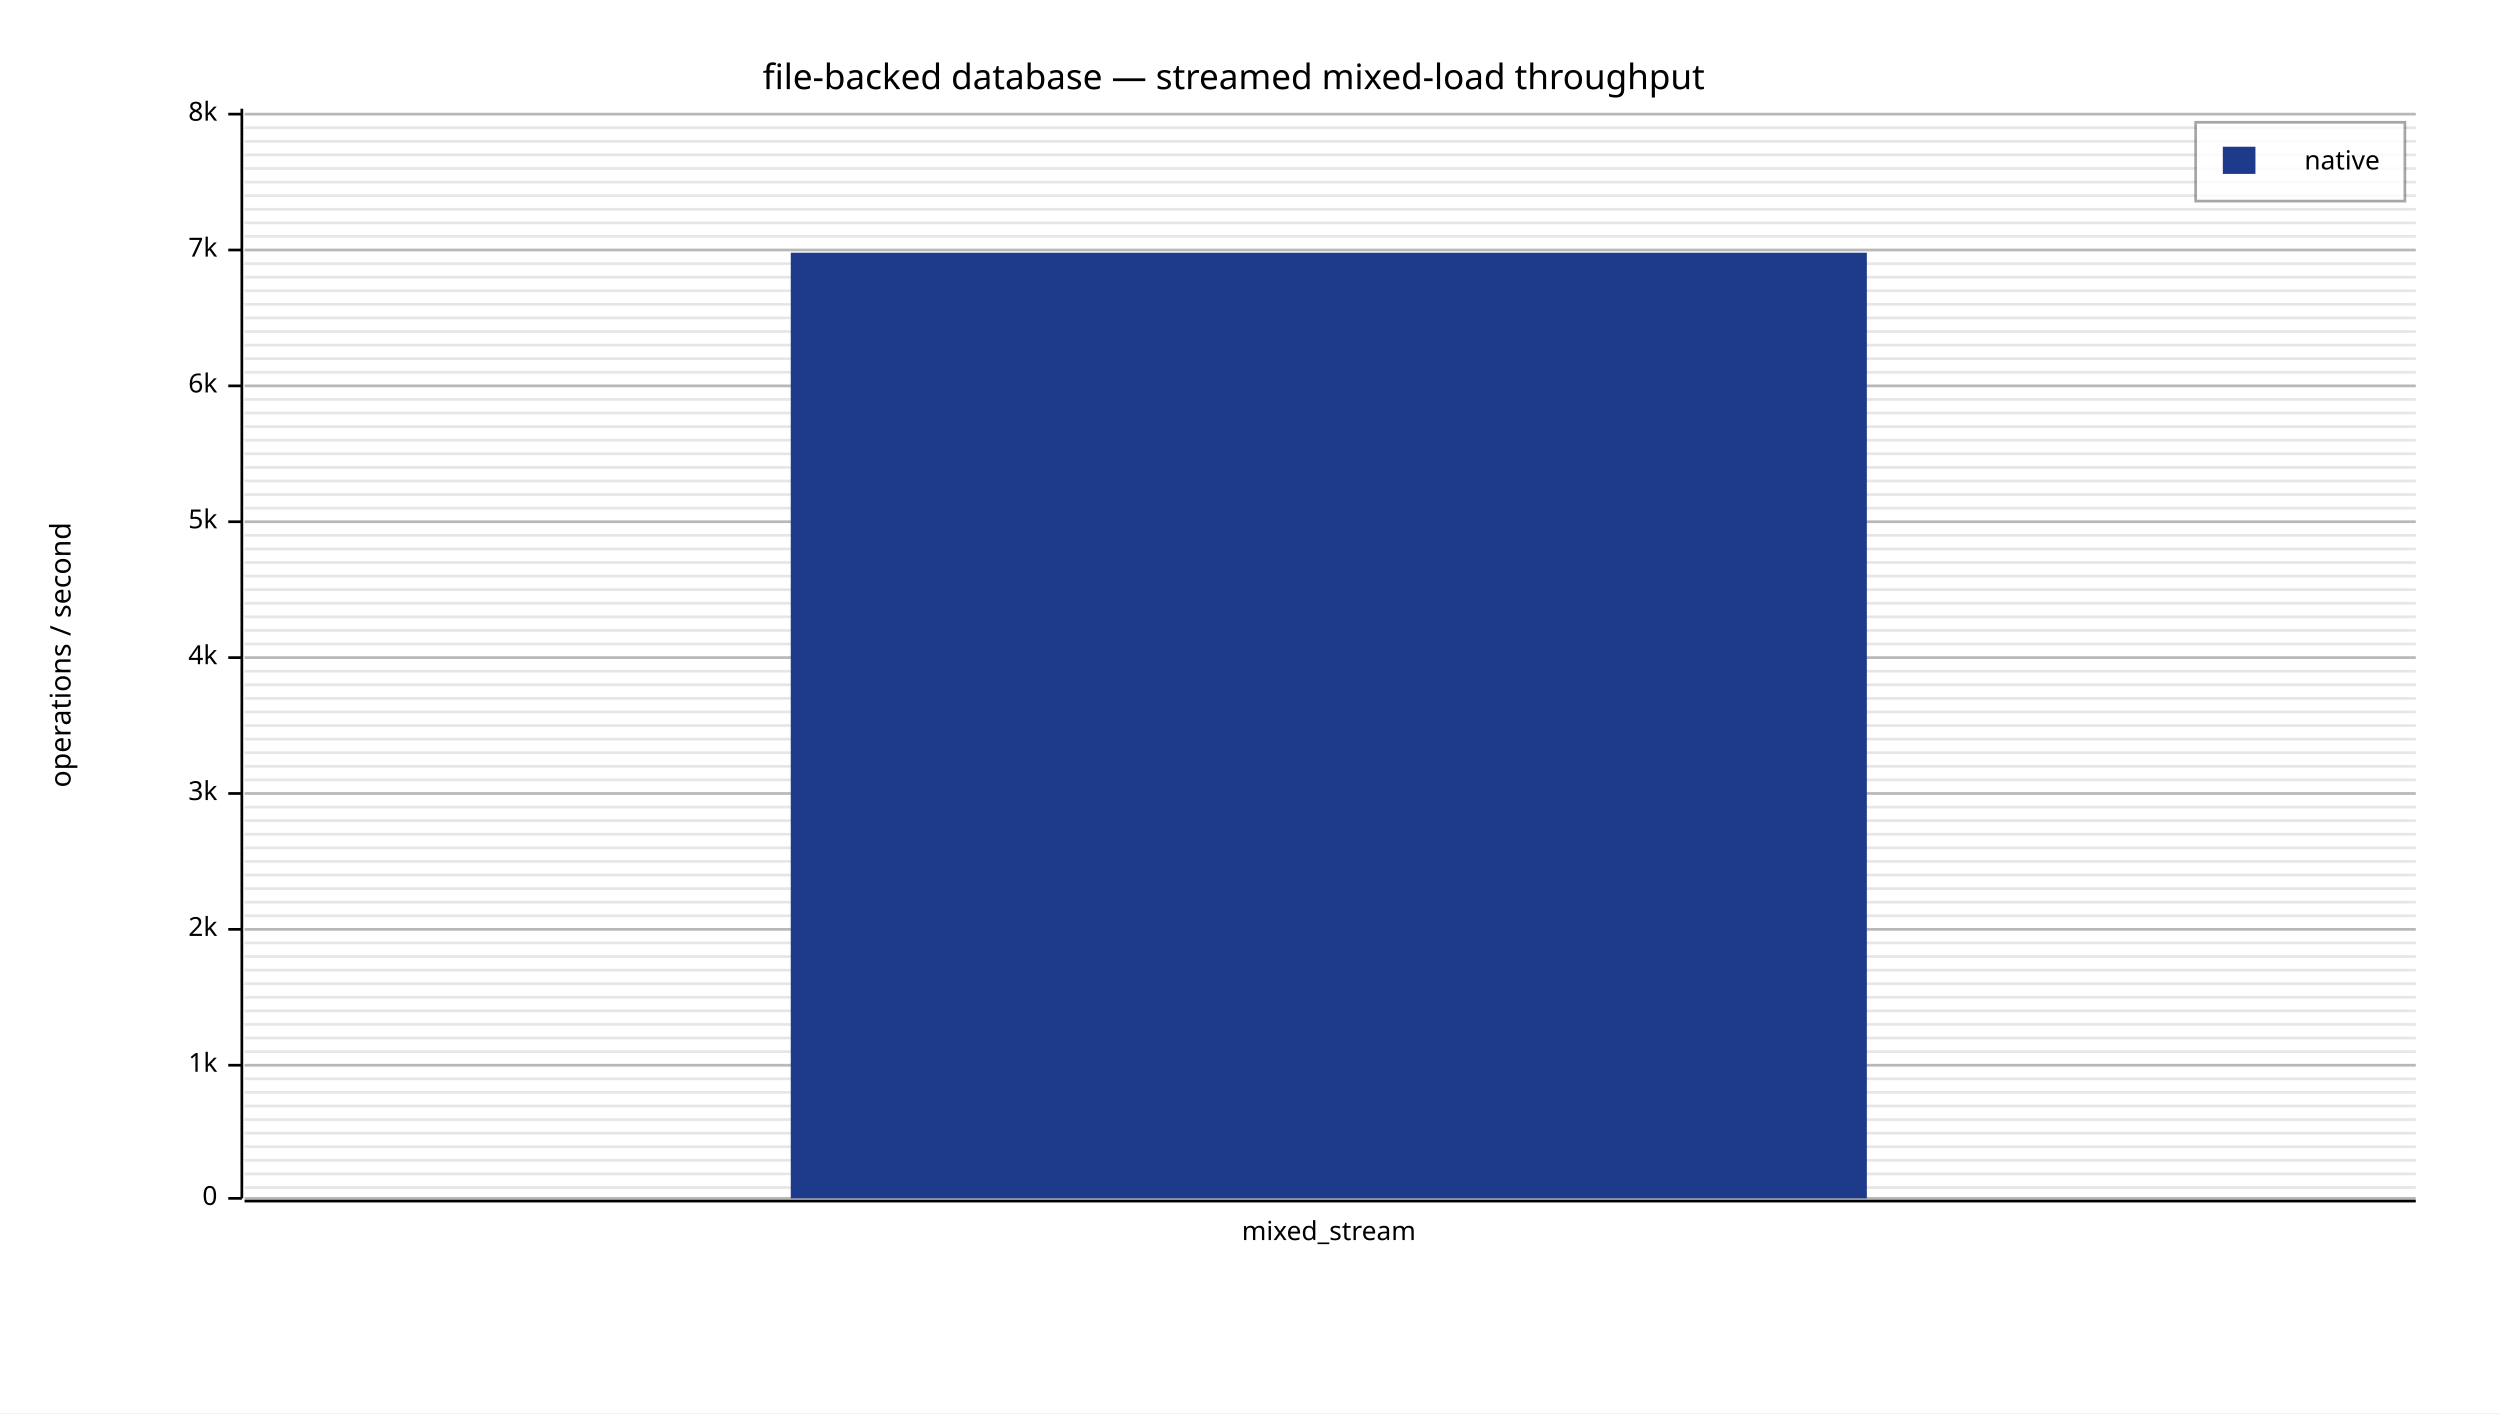
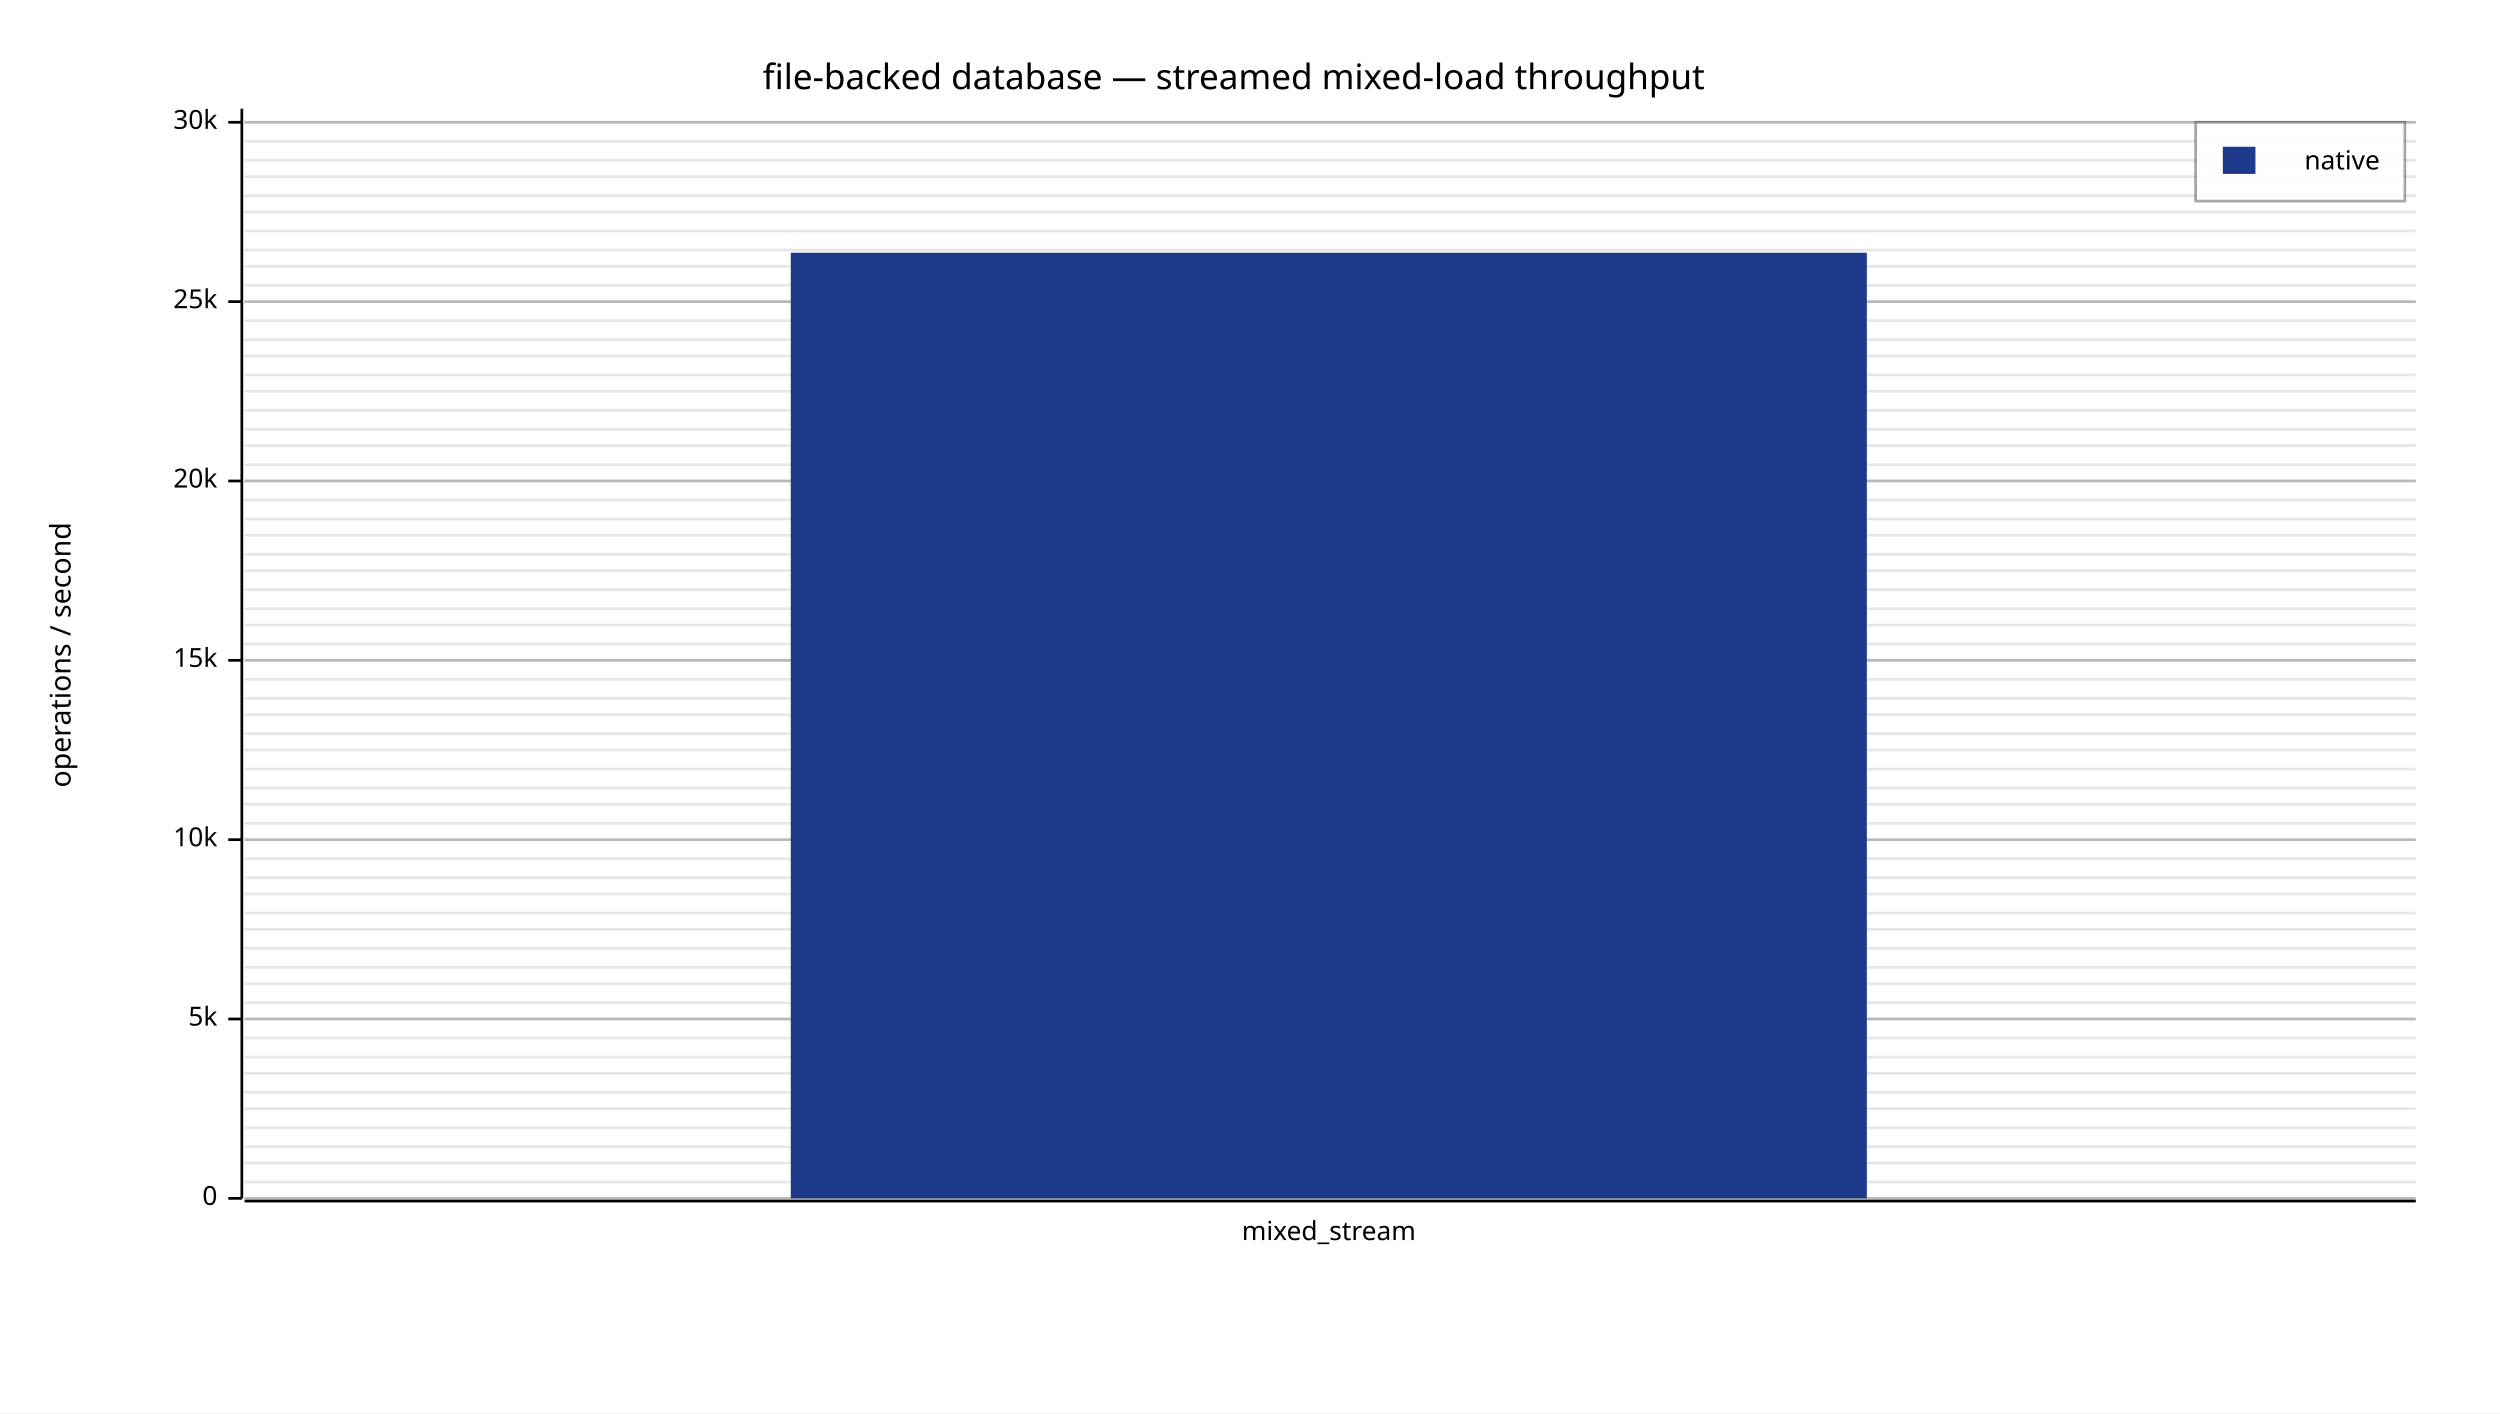
<svg xmlns="http://www.w3.org/2000/svg" width="920" height="520" viewBox="0 0 920 520">
  <rect x="0" y="0" width="920" height="520" opacity="1" fill="#FFFFFF" stroke="none" />
  <text x="454" y="23" dy="0.76em" text-anchor="middle" font-family="sans-serif" font-size="12.903" opacity="1" fill="#000000">
file-backed database — streamed mixed-load throughput
</text>
  <line opacity="0.1" stroke="#000000" stroke-width="1" x1="90" y1="441" x2="889" y2="441" />
-   <line opacity="0.1" stroke="#000000" stroke-width="1" x1="90" y1="437" x2="889" y2="437" />
-   <line opacity="0.1" stroke="#000000" stroke-width="1" x1="90" y1="432" x2="889" y2="432" />
-   <line opacity="0.1" stroke="#000000" stroke-width="1" x1="90" y1="427" x2="889" y2="427" />
+   <line opacity="0.1" stroke="#000000" stroke-width="1" x1="90" y1="435" x2="889" y2="435" />
+   <line opacity="0.1" stroke="#000000" stroke-width="1" x1="90" y1="428" x2="889" y2="428" />
  <line opacity="0.1" stroke="#000000" stroke-width="1" x1="90" y1="422" x2="889" y2="422" />
-   <line opacity="0.1" stroke="#000000" stroke-width="1" x1="90" y1="417" x2="889" y2="417" />
-   <line opacity="0.1" stroke="#000000" stroke-width="1" x1="90" y1="412" x2="889" y2="412" />
-   <line opacity="0.1" stroke="#000000" stroke-width="1" x1="90" y1="407" x2="889" y2="407" />
+   <line opacity="0.1" stroke="#000000" stroke-width="1" x1="90" y1="415" x2="889" y2="415" />
+   <line opacity="0.1" stroke="#000000" stroke-width="1" x1="90" y1="408" x2="889" y2="408" />
  <line opacity="0.1" stroke="#000000" stroke-width="1" x1="90" y1="402" x2="889" y2="402" />
-   <line opacity="0.1" stroke="#000000" stroke-width="1" x1="90" y1="397" x2="889" y2="397" />
-   <line opacity="0.1" stroke="#000000" stroke-width="1" x1="90" y1="392" x2="889" y2="392" />
-   <line opacity="0.1" stroke="#000000" stroke-width="1" x1="90" y1="387" x2="889" y2="387" />
+   <line opacity="0.1" stroke="#000000" stroke-width="1" x1="90" y1="395" x2="889" y2="395" />
+   <line opacity="0.1" stroke="#000000" stroke-width="1" x1="90" y1="389" x2="889" y2="389" />
  <line opacity="0.1" stroke="#000000" stroke-width="1" x1="90" y1="382" x2="889" y2="382" />
-   <line opacity="0.1" stroke="#000000" stroke-width="1" x1="90" y1="377" x2="889" y2="377" />
-   <line opacity="0.1" stroke="#000000" stroke-width="1" x1="90" y1="372" x2="889" y2="372" />
-   <line opacity="0.1" stroke="#000000" stroke-width="1" x1="90" y1="367" x2="889" y2="367" />
+   <line opacity="0.1" stroke="#000000" stroke-width="1" x1="90" y1="375" x2="889" y2="375" />
+   <line opacity="0.1" stroke="#000000" stroke-width="1" x1="90" y1="369" x2="889" y2="369" />
  <line opacity="0.1" stroke="#000000" stroke-width="1" x1="90" y1="362" x2="889" y2="362" />
-   <line opacity="0.1" stroke="#000000" stroke-width="1" x1="90" y1="357" x2="889" y2="357" />
-   <line opacity="0.1" stroke="#000000" stroke-width="1" x1="90" y1="352" x2="889" y2="352" />
-   <line opacity="0.1" stroke="#000000" stroke-width="1" x1="90" y1="347" x2="889" y2="347" />
+   <line opacity="0.1" stroke="#000000" stroke-width="1" x1="90" y1="356" x2="889" y2="356" />
+   <line opacity="0.1" stroke="#000000" stroke-width="1" x1="90" y1="349" x2="889" y2="349" />
  <line opacity="0.1" stroke="#000000" stroke-width="1" x1="90" y1="342" x2="889" y2="342" />
-   <line opacity="0.1" stroke="#000000" stroke-width="1" x1="90" y1="337" x2="889" y2="337" />
-   <line opacity="0.1" stroke="#000000" stroke-width="1" x1="90" y1="332" x2="889" y2="332" />
-   <line opacity="0.1" stroke="#000000" stroke-width="1" x1="90" y1="327" x2="889" y2="327" />
-   <line opacity="0.1" stroke="#000000" stroke-width="1" x1="90" y1="322" x2="889" y2="322" />
-   <line opacity="0.1" stroke="#000000" stroke-width="1" x1="90" y1="317" x2="889" y2="317" />
-   <line opacity="0.1" stroke="#000000" stroke-width="1" x1="90" y1="312" x2="889" y2="312" />
-   <line opacity="0.1" stroke="#000000" stroke-width="1" x1="90" y1="307" x2="889" y2="307" />
-   <line opacity="0.1" stroke="#000000" stroke-width="1" x1="90" y1="302" x2="889" y2="302" />
-   <line opacity="0.1" stroke="#000000" stroke-width="1" x1="90" y1="297" x2="889" y2="297" />
-   <line opacity="0.1" stroke="#000000" stroke-width="1" x1="90" y1="292" x2="889" y2="292" />
-   <line opacity="0.1" stroke="#000000" stroke-width="1" x1="90" y1="287" x2="889" y2="287" />
-   <line opacity="0.1" stroke="#000000" stroke-width="1" x1="90" y1="282" x2="889" y2="282" />
-   <line opacity="0.1" stroke="#000000" stroke-width="1" x1="90" y1="277" x2="889" y2="277" />
-   <line opacity="0.1" stroke="#000000" stroke-width="1" x1="90" y1="272" x2="889" y2="272" />
-   <line opacity="0.1" stroke="#000000" stroke-width="1" x1="90" y1="267" x2="889" y2="267" />
-   <line opacity="0.1" stroke="#000000" stroke-width="1" x1="90" y1="262" x2="889" y2="262" />
+   <line opacity="0.1" stroke="#000000" stroke-width="1" x1="90" y1="336" x2="889" y2="336" />
+   <line opacity="0.1" stroke="#000000" stroke-width="1" x1="90" y1="329" x2="889" y2="329" />
+   <line opacity="0.1" stroke="#000000" stroke-width="1" x1="90" y1="323" x2="889" y2="323" />
+   <line opacity="0.1" stroke="#000000" stroke-width="1" x1="90" y1="316" x2="889" y2="316" />
+   <line opacity="0.1" stroke="#000000" stroke-width="1" x1="90" y1="309" x2="889" y2="309" />
+   <line opacity="0.1" stroke="#000000" stroke-width="1" x1="90" y1="303" x2="889" y2="303" />
+   <line opacity="0.1" stroke="#000000" stroke-width="1" x1="90" y1="296" x2="889" y2="296" />
+   <line opacity="0.1" stroke="#000000" stroke-width="1" x1="90" y1="290" x2="889" y2="290" />
+   <line opacity="0.1" stroke="#000000" stroke-width="1" x1="90" y1="283" x2="889" y2="283" />
+   <line opacity="0.1" stroke="#000000" stroke-width="1" x1="90" y1="276" x2="889" y2="276" />
+   <line opacity="0.1" stroke="#000000" stroke-width="1" x1="90" y1="270" x2="889" y2="270" />
+   <line opacity="0.1" stroke="#000000" stroke-width="1" x1="90" y1="263" x2="889" y2="263" />
  <line opacity="0.1" stroke="#000000" stroke-width="1" x1="90" y1="257" x2="889" y2="257" />
-   <line opacity="0.1" stroke="#000000" stroke-width="1" x1="90" y1="252" x2="889" y2="252" />
-   <line opacity="0.1" stroke="#000000" stroke-width="1" x1="90" y1="247" x2="889" y2="247" />
-   <line opacity="0.1" stroke="#000000" stroke-width="1" x1="90" y1="242" x2="889" y2="242" />
+   <line opacity="0.1" stroke="#000000" stroke-width="1" x1="90" y1="250" x2="889" y2="250" />
+   <line opacity="0.1" stroke="#000000" stroke-width="1" x1="90" y1="243" x2="889" y2="243" />
  <line opacity="0.1" stroke="#000000" stroke-width="1" x1="90" y1="237" x2="889" y2="237" />
-   <line opacity="0.1" stroke="#000000" stroke-width="1" x1="90" y1="232" x2="889" y2="232" />
-   <line opacity="0.1" stroke="#000000" stroke-width="1" x1="90" y1="227" x2="889" y2="227" />
-   <line opacity="0.1" stroke="#000000" stroke-width="1" x1="90" y1="222" x2="889" y2="222" />
+   <line opacity="0.1" stroke="#000000" stroke-width="1" x1="90" y1="230" x2="889" y2="230" />
+   <line opacity="0.1" stroke="#000000" stroke-width="1" x1="90" y1="224" x2="889" y2="224" />
  <line opacity="0.1" stroke="#000000" stroke-width="1" x1="90" y1="217" x2="889" y2="217" />
-   <line opacity="0.1" stroke="#000000" stroke-width="1" x1="90" y1="212" x2="889" y2="212" />
-   <line opacity="0.1" stroke="#000000" stroke-width="1" x1="90" y1="207" x2="889" y2="207" />
-   <line opacity="0.1" stroke="#000000" stroke-width="1" x1="90" y1="202" x2="889" y2="202" />
+   <line opacity="0.1" stroke="#000000" stroke-width="1" x1="90" y1="210" x2="889" y2="210" />
+   <line opacity="0.1" stroke="#000000" stroke-width="1" x1="90" y1="204" x2="889" y2="204" />
  <line opacity="0.1" stroke="#000000" stroke-width="1" x1="90" y1="197" x2="889" y2="197" />
-   <line opacity="0.1" stroke="#000000" stroke-width="1" x1="90" y1="192" x2="889" y2="192" />
-   <line opacity="0.1" stroke="#000000" stroke-width="1" x1="90" y1="187" x2="889" y2="187" />
-   <line opacity="0.1" stroke="#000000" stroke-width="1" x1="90" y1="182" x2="889" y2="182" />
+   <line opacity="0.1" stroke="#000000" stroke-width="1" x1="90" y1="191" x2="889" y2="191" />
+   <line opacity="0.1" stroke="#000000" stroke-width="1" x1="90" y1="184" x2="889" y2="184" />
  <line opacity="0.1" stroke="#000000" stroke-width="1" x1="90" y1="177" x2="889" y2="177" />
-   <line opacity="0.1" stroke="#000000" stroke-width="1" x1="90" y1="172" x2="889" y2="172" />
-   <line opacity="0.1" stroke="#000000" stroke-width="1" x1="90" y1="167" x2="889" y2="167" />
-   <line opacity="0.1" stroke="#000000" stroke-width="1" x1="90" y1="162" x2="889" y2="162" />
-   <line opacity="0.1" stroke="#000000" stroke-width="1" x1="90" y1="157" x2="889" y2="157" />
-   <line opacity="0.1" stroke="#000000" stroke-width="1" x1="90" y1="152" x2="889" y2="152" />
-   <line opacity="0.1" stroke="#000000" stroke-width="1" x1="90" y1="147" x2="889" y2="147" />
-   <line opacity="0.1" stroke="#000000" stroke-width="1" x1="90" y1="142" x2="889" y2="142" />
-   <line opacity="0.1" stroke="#000000" stroke-width="1" x1="90" y1="137" x2="889" y2="137" />
-   <line opacity="0.1" stroke="#000000" stroke-width="1" x1="90" y1="132" x2="889" y2="132" />
-   <line opacity="0.1" stroke="#000000" stroke-width="1" x1="90" y1="127" x2="889" y2="127" />
-   <line opacity="0.1" stroke="#000000" stroke-width="1" x1="90" y1="122" x2="889" y2="122" />
-   <line opacity="0.1" stroke="#000000" stroke-width="1" x1="90" y1="117" x2="889" y2="117" />
-   <line opacity="0.1" stroke="#000000" stroke-width="1" x1="90" y1="112" x2="889" y2="112" />
-   <line opacity="0.1" stroke="#000000" stroke-width="1" x1="90" y1="107" x2="889" y2="107" />
-   <line opacity="0.1" stroke="#000000" stroke-width="1" x1="90" y1="102" x2="889" y2="102" />
-   <line opacity="0.1" stroke="#000000" stroke-width="1" x1="90" y1="97" x2="889" y2="97" />
+   <line opacity="0.1" stroke="#000000" stroke-width="1" x1="90" y1="171" x2="889" y2="171" />
+   <line opacity="0.1" stroke="#000000" stroke-width="1" x1="90" y1="164" x2="889" y2="164" />
+   <line opacity="0.1" stroke="#000000" stroke-width="1" x1="90" y1="158" x2="889" y2="158" />
+   <line opacity="0.1" stroke="#000000" stroke-width="1" x1="90" y1="151" x2="889" y2="151" />
+   <line opacity="0.1" stroke="#000000" stroke-width="1" x1="90" y1="144" x2="889" y2="144" />
+   <line opacity="0.1" stroke="#000000" stroke-width="1" x1="90" y1="138" x2="889" y2="138" />
+   <line opacity="0.1" stroke="#000000" stroke-width="1" x1="90" y1="131" x2="889" y2="131" />
+   <line opacity="0.1" stroke="#000000" stroke-width="1" x1="90" y1="125" x2="889" y2="125" />
+   <line opacity="0.1" stroke="#000000" stroke-width="1" x1="90" y1="118" x2="889" y2="118" />
+   <line opacity="0.1" stroke="#000000" stroke-width="1" x1="90" y1="111" x2="889" y2="111" />
+   <line opacity="0.1" stroke="#000000" stroke-width="1" x1="90" y1="105" x2="889" y2="105" />
+   <line opacity="0.1" stroke="#000000" stroke-width="1" x1="90" y1="98" x2="889" y2="98" />
  <line opacity="0.1" stroke="#000000" stroke-width="1" x1="90" y1="92" x2="889" y2="92" />
-   <line opacity="0.1" stroke="#000000" stroke-width="1" x1="90" y1="87" x2="889" y2="87" />
-   <line opacity="0.1" stroke="#000000" stroke-width="1" x1="90" y1="82" x2="889" y2="82" />
-   <line opacity="0.1" stroke="#000000" stroke-width="1" x1="90" y1="77" x2="889" y2="77" />
+   <line opacity="0.1" stroke="#000000" stroke-width="1" x1="90" y1="85" x2="889" y2="85" />
+   <line opacity="0.1" stroke="#000000" stroke-width="1" x1="90" y1="78" x2="889" y2="78" />
  <line opacity="0.1" stroke="#000000" stroke-width="1" x1="90" y1="72" x2="889" y2="72" />
-   <line opacity="0.1" stroke="#000000" stroke-width="1" x1="90" y1="67" x2="889" y2="67" />
-   <line opacity="0.1" stroke="#000000" stroke-width="1" x1="90" y1="62" x2="889" y2="62" />
-   <line opacity="0.1" stroke="#000000" stroke-width="1" x1="90" y1="57" x2="889" y2="57" />
+   <line opacity="0.1" stroke="#000000" stroke-width="1" x1="90" y1="65" x2="889" y2="65" />
+   <line opacity="0.1" stroke="#000000" stroke-width="1" x1="90" y1="59" x2="889" y2="59" />
  <line opacity="0.1" stroke="#000000" stroke-width="1" x1="90" y1="52" x2="889" y2="52" />
-   <line opacity="0.1" stroke="#000000" stroke-width="1" x1="90" y1="47" x2="889" y2="47" />
-   <line opacity="0.1" stroke="#000000" stroke-width="1" x1="90" y1="42" x2="889" y2="42" />
+   <line opacity="0.1" stroke="#000000" stroke-width="1" x1="90" y1="45" x2="889" y2="45" />
  <text x="18" y="241" dy="0.76em" text-anchor="middle" font-family="sans-serif" font-size="10.484" opacity="1" fill="#000000" transform="rotate(270, 18, 241)">
operations / second
</text>
  <line opacity="0.2" stroke="#000000" stroke-width="1" x1="90" y1="441" x2="889" y2="441" />
-   <line opacity="0.2" stroke="#000000" stroke-width="1" x1="90" y1="392" x2="889" y2="392" />
-   <line opacity="0.2" stroke="#000000" stroke-width="1" x1="90" y1="342" x2="889" y2="342" />
-   <line opacity="0.2" stroke="#000000" stroke-width="1" x1="90" y1="292" x2="889" y2="292" />
-   <line opacity="0.2" stroke="#000000" stroke-width="1" x1="90" y1="242" x2="889" y2="242" />
-   <line opacity="0.2" stroke="#000000" stroke-width="1" x1="90" y1="192" x2="889" y2="192" />
-   <line opacity="0.2" stroke="#000000" stroke-width="1" x1="90" y1="142" x2="889" y2="142" />
-   <line opacity="0.2" stroke="#000000" stroke-width="1" x1="90" y1="92" x2="889" y2="92" />
-   <line opacity="0.2" stroke="#000000" stroke-width="1" x1="90" y1="42" x2="889" y2="42" />
+   <line opacity="0.2" stroke="#000000" stroke-width="1" x1="90" y1="375" x2="889" y2="375" />
+   <line opacity="0.2" stroke="#000000" stroke-width="1" x1="90" y1="309" x2="889" y2="309" />
+   <line opacity="0.2" stroke="#000000" stroke-width="1" x1="90" y1="243" x2="889" y2="243" />
+   <line opacity="0.2" stroke="#000000" stroke-width="1" x1="90" y1="177" x2="889" y2="177" />
+   <line opacity="0.2" stroke="#000000" stroke-width="1" x1="90" y1="111" x2="889" y2="111" />
+   <line opacity="0.2" stroke="#000000" stroke-width="1" x1="90" y1="45" x2="889" y2="45" />
  <polyline fill="none" opacity="1" stroke="#000000" stroke-width="1" points="89,40 89,441 " />
  <text x="80" y="441" dy="0.5ex" text-anchor="end" font-family="sans-serif" font-size="9.677" opacity="1" fill="#000000">
0
</text>
  <polyline fill="none" opacity="1" stroke="#000000" stroke-width="1" points="84,441 89,441 " />
-   <text x="80" y="392" dy="0.5ex" text-anchor="end" font-family="sans-serif" font-size="9.677" opacity="1" fill="#000000">
- 1k
- </text>
-   <polyline fill="none" opacity="1" stroke="#000000" stroke-width="1" points="84,392 89,392 " />
-   <text x="80" y="342" dy="0.5ex" text-anchor="end" font-family="sans-serif" font-size="9.677" opacity="1" fill="#000000">
- 2k
- </text>
-   <polyline fill="none" opacity="1" stroke="#000000" stroke-width="1" points="84,342 89,342 " />
-   <text x="80" y="292" dy="0.5ex" text-anchor="end" font-family="sans-serif" font-size="9.677" opacity="1" fill="#000000">
- 3k
- </text>
-   <polyline fill="none" opacity="1" stroke="#000000" stroke-width="1" points="84,292 89,292 " />
-   <text x="80" y="242" dy="0.5ex" text-anchor="end" font-family="sans-serif" font-size="9.677" opacity="1" fill="#000000">
- 4k
- </text>
-   <polyline fill="none" opacity="1" stroke="#000000" stroke-width="1" points="84,242 89,242 " />
-   <text x="80" y="192" dy="0.5ex" text-anchor="end" font-family="sans-serif" font-size="9.677" opacity="1" fill="#000000">
+   <text x="80" y="375" dy="0.5ex" text-anchor="end" font-family="sans-serif" font-size="9.677" opacity="1" fill="#000000">
5k
</text>
-   <polyline fill="none" opacity="1" stroke="#000000" stroke-width="1" points="84,192 89,192 " />
-   <text x="80" y="142" dy="0.5ex" text-anchor="end" font-family="sans-serif" font-size="9.677" opacity="1" fill="#000000">
- 6k
+   <polyline fill="none" opacity="1" stroke="#000000" stroke-width="1" points="84,375 89,375 " />
+   <text x="80" y="309" dy="0.5ex" text-anchor="end" font-family="sans-serif" font-size="9.677" opacity="1" fill="#000000">
+ 10k
</text>
-   <polyline fill="none" opacity="1" stroke="#000000" stroke-width="1" points="84,142 89,142 " />
-   <text x="80" y="92" dy="0.5ex" text-anchor="end" font-family="sans-serif" font-size="9.677" opacity="1" fill="#000000">
- 7k
+   <polyline fill="none" opacity="1" stroke="#000000" stroke-width="1" points="84,309 89,309 " />
+   <text x="80" y="243" dy="0.5ex" text-anchor="end" font-family="sans-serif" font-size="9.677" opacity="1" fill="#000000">
+ 15k
</text>
-   <polyline fill="none" opacity="1" stroke="#000000" stroke-width="1" points="84,92 89,92 " />
-   <text x="80" y="42" dy="0.5ex" text-anchor="end" font-family="sans-serif" font-size="9.677" opacity="1" fill="#000000">
- 8k
+   <polyline fill="none" opacity="1" stroke="#000000" stroke-width="1" points="84,243 89,243 " />
+   <text x="80" y="177" dy="0.5ex" text-anchor="end" font-family="sans-serif" font-size="9.677" opacity="1" fill="#000000">
+ 20k
</text>
-   <polyline fill="none" opacity="1" stroke="#000000" stroke-width="1" points="84,42 89,42 " />
+   <polyline fill="none" opacity="1" stroke="#000000" stroke-width="1" points="84,177 89,177 " />
+   <text x="80" y="111" dy="0.5ex" text-anchor="end" font-family="sans-serif" font-size="9.677" opacity="1" fill="#000000">
+ 25k
+ </text>
+   <polyline fill="none" opacity="1" stroke="#000000" stroke-width="1" points="84,111 89,111 " />
+   <text x="80" y="45" dy="0.5ex" text-anchor="end" font-family="sans-serif" font-size="9.677" opacity="1" fill="#000000">
+ 30k
+ </text>
+   <polyline fill="none" opacity="1" stroke="#000000" stroke-width="1" points="84,45 89,45 " />
  <polyline fill="none" opacity="1" stroke="#000000" stroke-width="1" points="90,442 889,442 " />
  <rect x="291" y="93" width="396" height="348" opacity="1" fill="#1E3A8A" stroke="none" />
  <rect x="808" y="45" width="77" height="29" opacity="0.85" fill="#FFFFFF" stroke="none" />
  <rect x="808" y="45" width="77" height="29" opacity="0.35" fill="none" stroke="#000000" />
  <text x="848" y="55" dy="0.76em" text-anchor="start" font-family="sans-serif" font-size="9.677" opacity="1" fill="#000000">
native
</text>
  <rect x="818" y="54" width="12" height="10" opacity="1" fill="#1E3A8A" stroke="none" />
  <text x="489" y="449" dy="0.76em" text-anchor="middle" font-family="sans-serif" font-size="9.677" opacity="1" fill="#000000">
mixed_stream
</text>
</svg>
